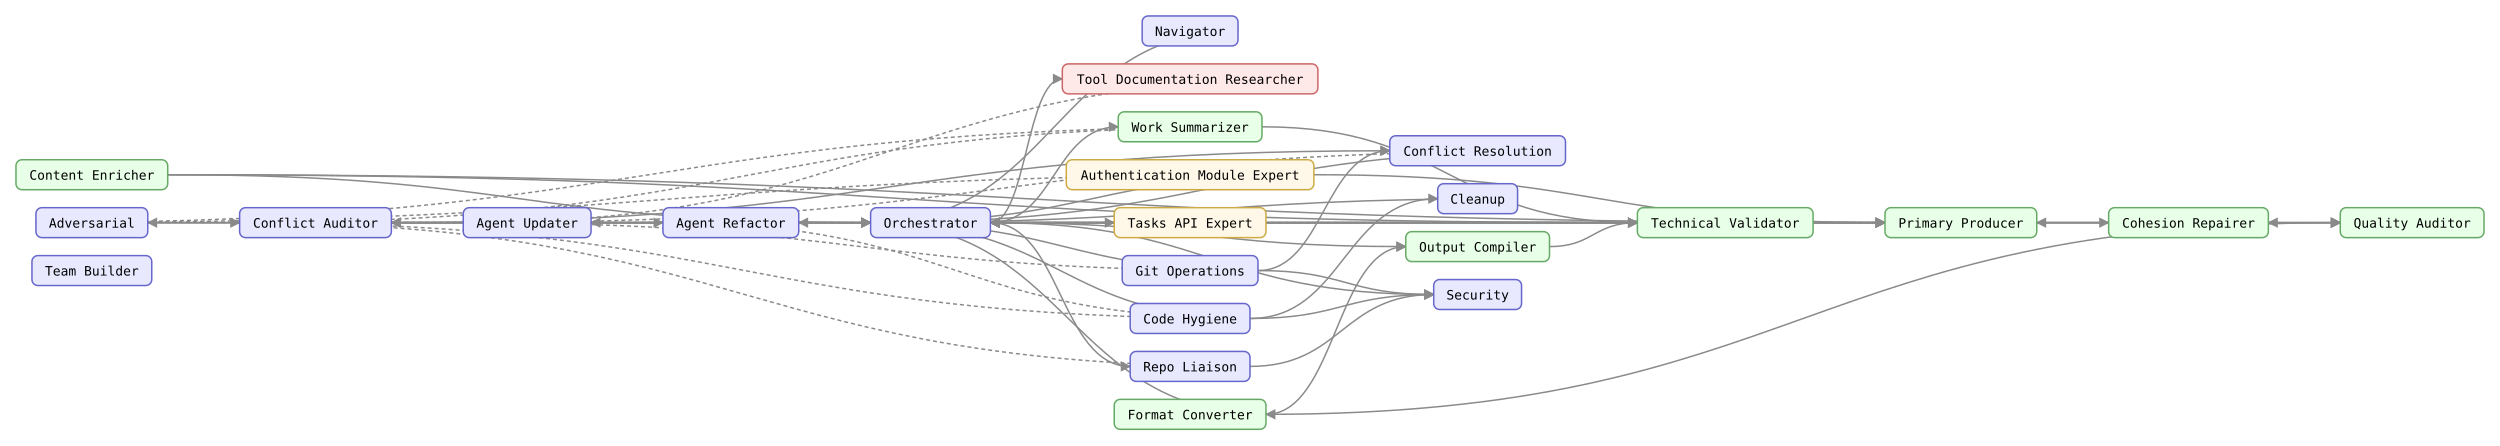
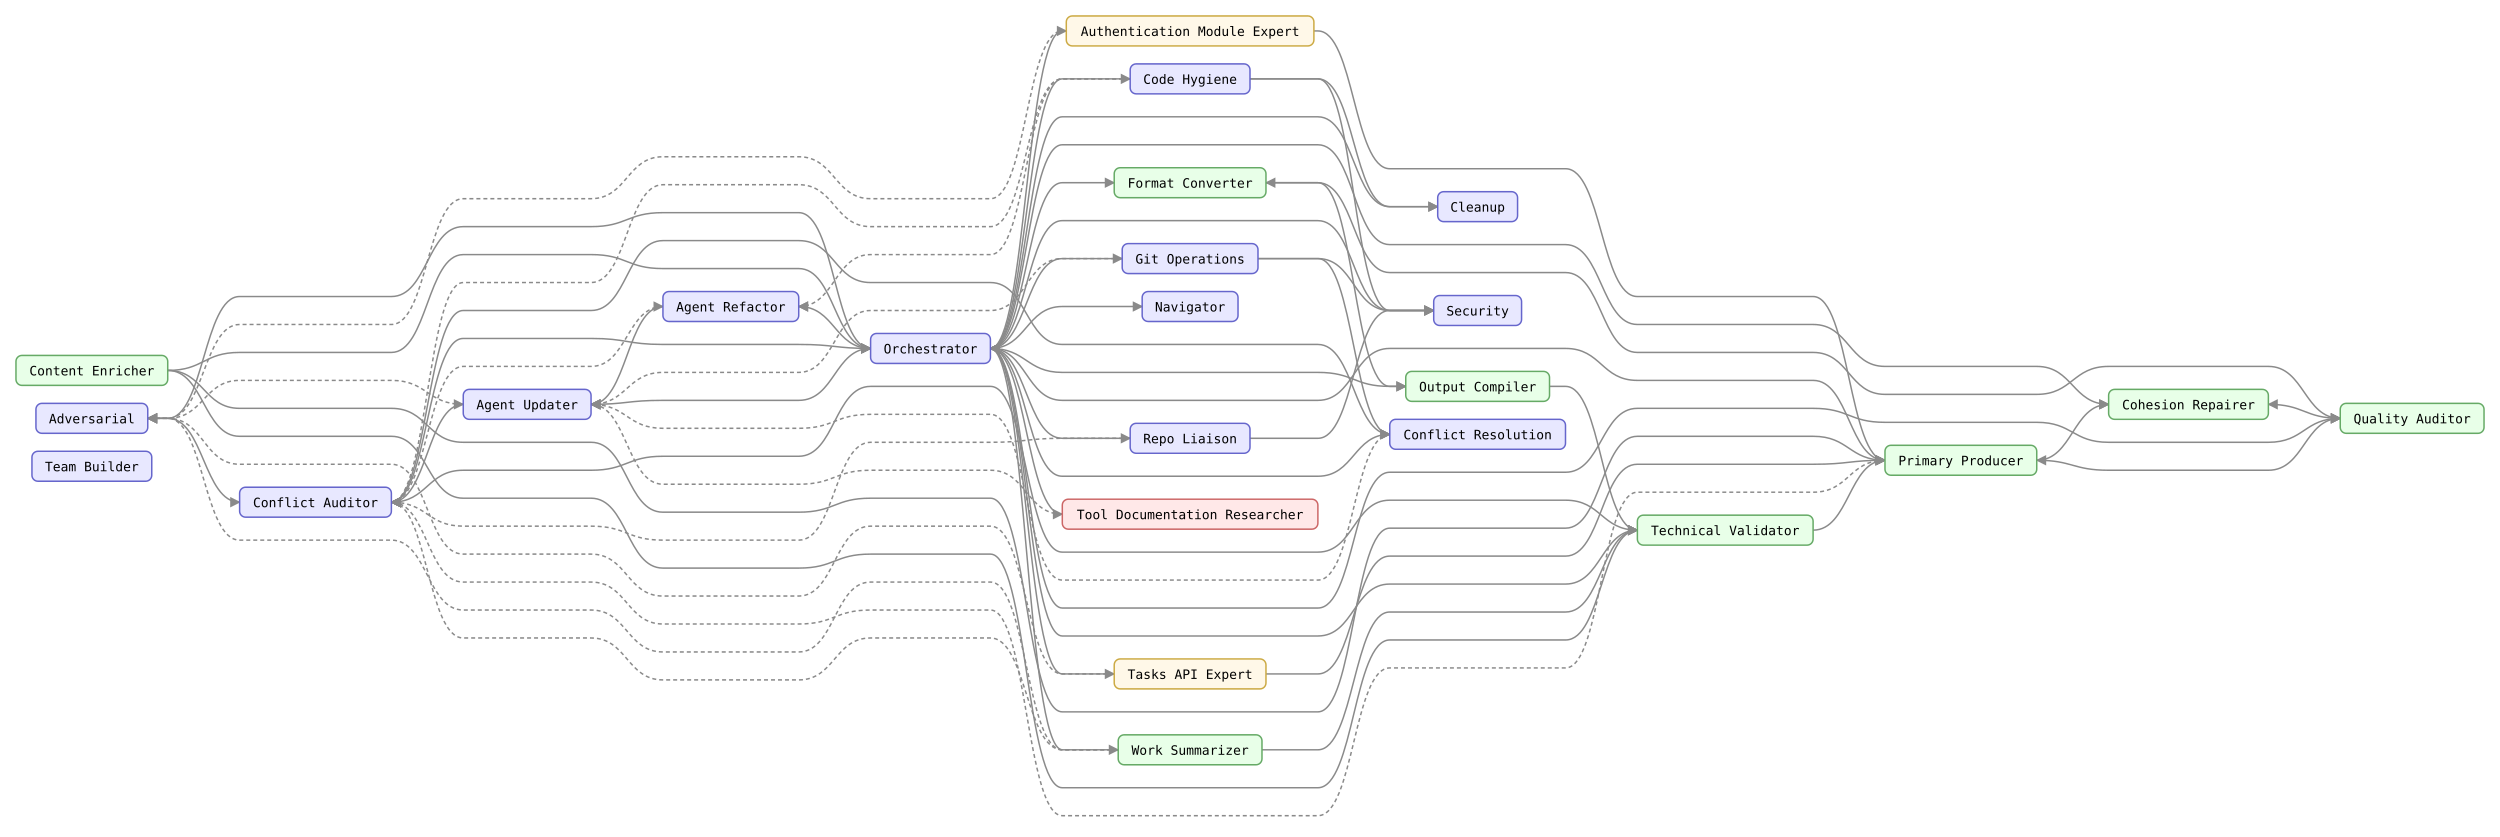
- <svg xmlns="http://www.w3.org/2000/svg" viewBox="0 0 2504 446" width="2504" height="446" font-family="monospace">
+ <svg xmlns="http://www.w3.org/2000/svg" viewBox="0 0 2504 838" width="2504" height="838" font-family="monospace">
  <defs>
    <marker id="arrow" viewBox="0 0 10 10" refX="9" refY="5" markerWidth="7" markerHeight="7" orient="auto-start-reverse">
      <polygon points="0,0 10,5 0,10" fill="#8a8a8a" />
    </marker>
  </defs>
-   <path d="M148,223 C194,223 194,223 240,223" fill="none" stroke="#8a8a8a" stroke-width="1.5" marker-end="url(#arrow)" />
-   <path d="M148,223 C510,223 510,223 872,223" fill="none" stroke="#8a8a8a" stroke-width="1.5" marker-start="url(#arrow)" marker-end="url(#arrow)" />
-   <path d="M800,223 C520,223 520,223 240,223" fill="none" stroke="#8a8a8a" stroke-width="1.5" stroke-dasharray="4,3" marker-end="url(#arrow)" />
-   <path d="M800,223 C836,223 836,223 872,223" fill="none" stroke="#8a8a8a" stroke-width="1.5" marker-start="url(#arrow)" marker-end="url(#arrow)" />
-   <path d="M592,223 C314,223 314,223 36,223" fill="none" stroke="#8a8a8a" stroke-width="1.5" stroke-dasharray="4,3" marker-end="url(#arrow)" />
-   <path d="M592,223 C628,223 628,223 664,223" fill="none" stroke="#8a8a8a" stroke-width="1.5" marker-end="url(#arrow)" />
-   <path d="M592,223 C416,223 416,223 240,223" fill="none" stroke="#8a8a8a" stroke-width="1.5" marker-start="url(#arrow)" marker-end="url(#arrow)" />
-   <path d="M592,223 C732,223 732,223 872,223" fill="none" stroke="#8a8a8a" stroke-width="1.5" marker-start="url(#arrow)" marker-end="url(#arrow)" />
-   <path d="M1316,175 C676,175 676,223 36,223" fill="none" stroke="#8a8a8a" stroke-width="1.5" stroke-dasharray="4,3" marker-end="url(#arrow)" />
-   <path d="M1316,175 C1094,175 1094,223 872,223" fill="none" stroke="#8a8a8a" stroke-width="1.5" marker-start="url(#arrow)" marker-end="url(#arrow)" />
-   <path d="M1316,175 C1602,175 1602,223 1888,223" fill="none" stroke="#8a8a8a" stroke-width="1.5" marker-end="url(#arrow)" />
-   <path d="M1520,199 C1196,199 1196,223 872,223" fill="none" stroke="#8a8a8a" stroke-width="1.5" marker-start="url(#arrow)" marker-end="url(#arrow)" />
-   <path d="M1252,319 C958,319 958,223 664,223" fill="none" stroke="#8a8a8a" stroke-width="1.5" stroke-dasharray="4,3" marker-end="url(#arrow)" />
-   <path d="M1252,319 C1346,319 1346,199 1440,199" fill="none" stroke="#8a8a8a" stroke-width="1.5" marker-end="url(#arrow)" />
-   <path d="M1252,319 C746,319 746,223 240,223" fill="none" stroke="#8a8a8a" stroke-width="1.5" stroke-dasharray="4,3" marker-end="url(#arrow)" />
-   <path d="M1252,319 C1062,319 1062,223 872,223" fill="none" stroke="#8a8a8a" stroke-width="1.5" marker-start="url(#arrow)" marker-end="url(#arrow)" />
-   <path d="M1252,319 C1344,319 1344,295 1436,295" fill="none" stroke="#8a8a8a" stroke-width="1.5" marker-end="url(#arrow)" />
-   <path d="M2272,223 C1572,223 1572,223 872,223" fill="none" stroke="#8a8a8a" stroke-width="1.5" marker-start="url(#arrow)" marker-end="url(#arrow)" />
-   <path d="M2272,223 C2308,223 2308,223 2344,223" fill="none" stroke="#8a8a8a" stroke-width="1.5" marker-start="url(#arrow)" marker-end="url(#arrow)" />
-   <path d="M392,223 C892,223 892,151 1392,151" fill="none" stroke="#8a8a8a" stroke-width="1.5" marker-end="url(#arrow)" />
-   <path d="M392,223 C632,223 632,223 872,223" fill="none" stroke="#8a8a8a" stroke-width="1.5" marker-start="url(#arrow)" marker-end="url(#arrow)" />
-   <path d="M392,223 C1016,223 1016,223 1640,223" fill="none" stroke="#8a8a8a" stroke-width="1.5" marker-start="url(#arrow)" marker-end="url(#arrow)" />
-   <path d="M1568,151 C1016,151 1016,223 464,223" fill="none" stroke="#8a8a8a" stroke-width="1.5" stroke-dasharray="4,3" marker-end="url(#arrow)" />
-   <path d="M1568,151 C1220,151 1220,223 872,223" fill="none" stroke="#8a8a8a" stroke-width="1.5" marker-start="url(#arrow)" marker-end="url(#arrow)" />
-   <path d="M168,175 C520,175 520,223 872,223" fill="none" stroke="#8a8a8a" stroke-width="1.5" marker-end="url(#arrow)" />
-   <path d="M168,175 C1028,175 1028,223 1888,223" fill="none" stroke="#8a8a8a" stroke-width="1.5" marker-end="url(#arrow)" />
-   <path d="M168,175 C904,175 904,223 1640,223" fill="none" stroke="#8a8a8a" stroke-width="1.5" marker-end="url(#arrow)" />
-   <path d="M1268,415 C1070,415 1070,223 872,223" fill="none" stroke="#8a8a8a" stroke-width="1.5" marker-start="url(#arrow)" marker-end="url(#arrow)" />
-   <path d="M1268,415 C1338,415 1338,247 1408,247" fill="none" stroke="#8a8a8a" stroke-width="1.5" marker-start="url(#arrow)" marker-end="url(#arrow)" />
-   <path d="M1268,415 C1806,415 1806,223 2344,223" fill="none" stroke="#8a8a8a" stroke-width="1.5" marker-end="url(#arrow)" />
-   <path d="M1260,271 C862,271 862,223 464,223" fill="none" stroke="#8a8a8a" stroke-width="1.5" stroke-dasharray="4,3" marker-end="url(#arrow)" />
-   <path d="M1260,271 C1326,271 1326,151 1392,151" fill="none" stroke="#8a8a8a" stroke-width="1.5" marker-end="url(#arrow)" />
-   <path d="M1260,271 C1066,271 1066,223 872,223" fill="none" stroke="#8a8a8a" stroke-width="1.5" marker-start="url(#arrow)" marker-end="url(#arrow)" />
-   <path d="M1260,271 C1348,271 1348,295 1436,295" fill="none" stroke="#8a8a8a" stroke-width="1.5" marker-end="url(#arrow)" />
-   <path d="M1240,31 C1056,31 1056,223 872,223" fill="none" stroke="#8a8a8a" stroke-width="1.5" marker-start="url(#arrow)" marker-end="url(#arrow)" />
-   <path d="M992,223 C1200,223 1200,247 1408,247" fill="none" stroke="#8a8a8a" stroke-width="1.5" marker-start="url(#arrow)" marker-end="url(#arrow)" />
-   <path d="M992,223 C1440,223 1440,223 1888,223" fill="none" stroke="#8a8a8a" stroke-width="1.5" marker-start="url(#arrow)" marker-end="url(#arrow)" />
-   <path d="M992,223 C1668,223 1668,223 2344,223" fill="none" stroke="#8a8a8a" stroke-width="1.5" marker-start="url(#arrow)" marker-end="url(#arrow)" />
-   <path d="M992,223 C1062,223 1062,367 1132,367" fill="none" stroke="#8a8a8a" stroke-width="1.5" marker-start="url(#arrow)" marker-end="url(#arrow)" />
-   <path d="M992,223 C1214,223 1214,295 1436,295" fill="none" stroke="#8a8a8a" stroke-width="1.5" marker-start="url(#arrow)" marker-end="url(#arrow)" />
-   <path d="M992,223 C1054,223 1054,223 1116,223" fill="none" stroke="#8a8a8a" stroke-width="1.5" marker-start="url(#arrow)" marker-end="url(#arrow)" />
-   <path d="M992,223 C1316,223 1316,223 1640,223" fill="none" stroke="#8a8a8a" stroke-width="1.5" marker-start="url(#arrow)" marker-end="url(#arrow)" />
-   <path d="M992,223 C1028,223 1028,79 1064,79" fill="none" stroke="#8a8a8a" stroke-width="1.5" marker-start="url(#arrow)" marker-end="url(#arrow)" />
-   <path d="M992,223 C1056,223 1056,127 1120,127" fill="none" stroke="#8a8a8a" stroke-width="1.5" marker-start="url(#arrow)" marker-end="url(#arrow)" />
-   <path d="M1552,247 C1596,247 1596,223 1640,223" fill="none" stroke="#8a8a8a" stroke-width="1.5" marker-end="url(#arrow)" />
-   <path d="M2040,223 C2076,223 2076,223 2112,223" fill="none" stroke="#8a8a8a" stroke-width="1.5" marker-end="url(#arrow)" />
-   <path d="M2040,223 C1140,223 1140,223 240,223" fill="none" stroke="#8a8a8a" stroke-width="1.5" stroke-dasharray="4,3" marker-end="url(#arrow)" />
-   <path d="M2040,223 C2192,223 2192,223 2344,223" fill="none" stroke="#8a8a8a" stroke-width="1.5" marker-start="url(#arrow)" marker-end="url(#arrow)" />
-   <path d="M1252,367 C746,367 746,223 240,223" fill="none" stroke="#8a8a8a" stroke-width="1.5" stroke-dasharray="4,3" marker-end="url(#arrow)" />
-   <path d="M1252,367 C1344,367 1344,295 1436,295" fill="none" stroke="#8a8a8a" stroke-width="1.5" marker-end="url(#arrow)" />
-   <path d="M1268,223 C652,223 652,223 36,223" fill="none" stroke="#8a8a8a" stroke-width="1.5" stroke-dasharray="4,3" marker-end="url(#arrow)" />
-   <path d="M1268,223 C1578,223 1578,223 1888,223" fill="none" stroke="#8a8a8a" stroke-width="1.5" marker-end="url(#arrow)" />
-   <path d="M1816,223 C1852,223 1852,223 1888,223" fill="none" stroke="#8a8a8a" stroke-width="1.5" marker-end="url(#arrow)" />
-   <path d="M1320,79 C892,79 892,223 464,223" fill="none" stroke="#8a8a8a" stroke-width="1.5" stroke-dasharray="4,3" marker-end="url(#arrow)" />
-   <path d="M1264,127 C650,127 650,223 36,223" fill="none" stroke="#8a8a8a" stroke-width="1.5" stroke-dasharray="4,3" marker-end="url(#arrow)" />
-   <path d="M1264,127 C752,127 752,223 240,223" fill="none" stroke="#8a8a8a" stroke-width="1.5" stroke-dasharray="4,3" marker-end="url(#arrow)" />
-   <path d="M1264,127 C1452,127 1452,223 1640,223" fill="none" stroke="#8a8a8a" stroke-width="1.5" marker-end="url(#arrow)" />
-   <rect x="36" y="208" width="112" height="30" rx="6" fill="#e8e8ff" stroke="#6666cc" stroke-width="1.5" />
-   <text x="92" y="228" font-size="13" text-anchor="middle" fill="#000000">Adversarial</text>
-   <rect x="664" y="208" width="136" height="30" rx="6" fill="#e8e8ff" stroke="#6666cc" stroke-width="1.5" />
-   <text x="732" y="228" font-size="13" text-anchor="middle" fill="#000000">Agent Refactor</text>
-   <rect x="464" y="208" width="128" height="30" rx="6" fill="#e8e8ff" stroke="#6666cc" stroke-width="1.5" />
-   <text x="528" y="228" font-size="13" text-anchor="middle" fill="#000000">Agent Updater</text>
-   <rect x="1068" y="160" width="248" height="30" rx="6" fill="#fff8e8" stroke="#ccaa44" stroke-width="1.5" />
-   <text x="1192" y="180" font-size="13" text-anchor="middle" fill="#000000">Authentication Module Expert</text>
-   <rect x="1440" y="184" width="80" height="30" rx="6" fill="#e8e8ff" stroke="#6666cc" stroke-width="1.5" />
-   <text x="1480" y="204" font-size="13" text-anchor="middle" fill="#000000">Cleanup</text>
-   <rect x="1132" y="304" width="120" height="30" rx="6" fill="#e8e8ff" stroke="#6666cc" stroke-width="1.5" />
-   <text x="1192" y="324" font-size="13" text-anchor="middle" fill="#000000">Code Hygiene</text>
-   <rect x="2112" y="208" width="160" height="30" rx="6" fill="#e8ffe8" stroke="#66aa66" stroke-width="1.5" />
-   <text x="2192" y="228" font-size="13" text-anchor="middle" fill="#000000">Cohesion Repairer</text>
-   <rect x="240" y="208" width="152" height="30" rx="6" fill="#e8e8ff" stroke="#6666cc" stroke-width="1.5" />
-   <text x="316" y="228" font-size="13" text-anchor="middle" fill="#000000">Conflict Auditor</text>
-   <rect x="1392" y="136" width="176" height="30" rx="6" fill="#e8e8ff" stroke="#6666cc" stroke-width="1.5" />
-   <text x="1480" y="156" font-size="13" text-anchor="middle" fill="#000000">Conflict Resolution</text>
-   <rect x="16" y="160" width="152" height="30" rx="6" fill="#e8ffe8" stroke="#66aa66" stroke-width="1.5" />
-   <text x="92" y="180" font-size="13" text-anchor="middle" fill="#000000">Content Enricher</text>
-   <rect x="1116" y="400" width="152" height="30" rx="6" fill="#e8ffe8" stroke="#66aa66" stroke-width="1.5" />
-   <text x="1192" y="420" font-size="13" text-anchor="middle" fill="#000000">Format Converter</text>
-   <rect x="1124" y="256" width="136" height="30" rx="6" fill="#e8e8ff" stroke="#6666cc" stroke-width="1.5" />
-   <text x="1192" y="276" font-size="13" text-anchor="middle" fill="#000000">Git Operations</text>
-   <rect x="1144" y="16" width="96" height="30" rx="6" fill="#e8e8ff" stroke="#6666cc" stroke-width="1.5" />
-   <text x="1192" y="36" font-size="13" text-anchor="middle" fill="#000000">Navigator</text>
-   <rect x="872" y="208" width="120" height="30" rx="6" fill="#e8e8ff" stroke="#6666cc" stroke-width="1.5" />
-   <text x="932" y="228" font-size="13" text-anchor="middle" fill="#000000">Orchestrator</text>
-   <rect x="1408" y="232" width="144" height="30" rx="6" fill="#e8ffe8" stroke="#66aa66" stroke-width="1.5" />
-   <text x="1480" y="252" font-size="13" text-anchor="middle" fill="#000000">Output Compiler</text>
-   <rect x="1888" y="208" width="152" height="30" rx="6" fill="#e8ffe8" stroke="#66aa66" stroke-width="1.5" />
-   <text x="1964" y="228" font-size="13" text-anchor="middle" fill="#000000">Primary Producer</text>
-   <rect x="2344" y="208" width="144" height="30" rx="6" fill="#e8ffe8" stroke="#66aa66" stroke-width="1.5" />
-   <text x="2416" y="228" font-size="13" text-anchor="middle" fill="#000000">Quality Auditor</text>
-   <rect x="1132" y="352" width="120" height="30" rx="6" fill="#e8e8ff" stroke="#6666cc" stroke-width="1.5" />
-   <text x="1192" y="372" font-size="13" text-anchor="middle" fill="#000000">Repo Liaison</text>
-   <rect x="1436" y="280" width="88" height="30" rx="6" fill="#e8e8ff" stroke="#6666cc" stroke-width="1.5" />
-   <text x="1480" y="300" font-size="13" text-anchor="middle" fill="#000000">Security</text>
-   <rect x="1116" y="208" width="152" height="30" rx="6" fill="#fff8e8" stroke="#ccaa44" stroke-width="1.5" />
-   <text x="1192" y="228" font-size="13" text-anchor="middle" fill="#000000">Tasks API Expert</text>
-   <rect x="32" y="256" width="120" height="30" rx="6" fill="#e8e8ff" stroke="#6666cc" stroke-width="1.5" />
-   <text x="92" y="276" font-size="13" text-anchor="middle" fill="#000000">Team Builder</text>
-   <rect x="1640" y="208" width="176" height="30" rx="6" fill="#e8ffe8" stroke="#66aa66" stroke-width="1.5" />
-   <text x="1728" y="228" font-size="13" text-anchor="middle" fill="#000000">Technical Validator</text>
-   <rect x="1064" y="64" width="256" height="30" rx="6" fill="#ffe8e8" stroke="#cc6666" stroke-width="1.5" />
-   <text x="1192" y="84" font-size="13" text-anchor="middle" fill="#000000">Tool Documentation Researcher</text>
-   <rect x="1120" y="112" width="144" height="30" rx="6" fill="#e8ffe8" stroke="#66aa66" stroke-width="1.5" />
-   <text x="1192" y="132" font-size="13" text-anchor="middle" fill="#000000">Work Summarizer</text>
+   <path d="M148,419 L168,419 C204,419 204,503 240,503" fill="none" stroke="#8a8a8a" stroke-width="1.5" marker-end="url(#arrow)" />
+   <path d="M148,419 L168,419 C204,419 204,297 240,297 L392,297 C428,297 428,227 464,227 L592,227 C628,227 628,213 664,213 L800,213 C836,213 836,349 872,349" fill="none" stroke="#8a8a8a" stroke-width="1.5" marker-start="url(#arrow)" marker-end="url(#arrow)" />
+   <path d="M664,307 C628,307 628,367 592,367 L464,367 C428,367 428,503 392,503" fill="none" stroke="#8a8a8a" stroke-width="1.5" stroke-dasharray="4,3" marker-end="url(#arrow)" />
+   <path d="M800,307 C836,307 836,349 872,349" fill="none" stroke="#8a8a8a" stroke-width="1.5" marker-start="url(#arrow)" marker-end="url(#arrow)" />
+   <path d="M464,405 C428,405 428,381 392,381 L240,381 C204,381 204,419 168,419 L148,419" fill="none" stroke="#8a8a8a" stroke-width="1.5" stroke-dasharray="4,3" marker-end="url(#arrow)" />
+   <path d="M592,405 C628,405 628,307 664,307" fill="none" stroke="#8a8a8a" stroke-width="1.5" marker-end="url(#arrow)" />
+   <path d="M464,405 C428,405 428,503 392,503" fill="none" stroke="#8a8a8a" stroke-width="1.5" marker-start="url(#arrow)" marker-end="url(#arrow)" />
+   <path d="M592,405 C628,405 628,401 664,401 L800,401 C836,401 836,349 872,349" fill="none" stroke="#8a8a8a" stroke-width="1.5" marker-start="url(#arrow)" marker-end="url(#arrow)" />
+   <path d="M1068,31 L1064,31 C1028,31 1028,199 992,199 L872,199 C836,199 836,157 800,157 L664,157 C628,157 628,199 592,199 L464,199 C428,199 428,325 392,325 L240,325 C204,325 204,419 168,419 L148,419" fill="none" stroke="#8a8a8a" stroke-width="1.5" stroke-dasharray="4,3" marker-end="url(#arrow)" />
+   <path d="M1068,31 L1064,31 C1028,31 1028,349 992,349" fill="none" stroke="#8a8a8a" stroke-width="1.5" marker-start="url(#arrow)" marker-end="url(#arrow)" />
+   <path d="M1316,31 L1320,31 C1356,31 1356,169 1392,169 L1568,169 C1604,169 1604,297 1640,297 L1816,297 C1852,297 1852,461 1888,461" fill="none" stroke="#8a8a8a" stroke-width="1.5" marker-end="url(#arrow)" />
+   <path d="M1440,207 L1392,207 C1356,207 1356,117 1320,117 L1064,117 C1028,117 1028,349 992,349" fill="none" stroke="#8a8a8a" stroke-width="1.5" marker-start="url(#arrow)" marker-end="url(#arrow)" />
+   <path d="M1132,79 L1064,79 C1028,79 1028,255 992,255 L872,255 C836,255 836,307 800,307" fill="none" stroke="#8a8a8a" stroke-width="1.5" stroke-dasharray="4,3" marker-end="url(#arrow)" />
+   <path d="M1252,79 L1320,79 C1356,79 1356,207 1392,207 L1440,207" fill="none" stroke="#8a8a8a" stroke-width="1.5" marker-end="url(#arrow)" />
+   <path d="M1132,79 L1064,79 C1028,79 1028,227 992,227 L872,227 C836,227 836,185 800,185 L664,185 C628,185 628,283 592,283 L464,283 C428,283 428,503 392,503" fill="none" stroke="#8a8a8a" stroke-width="1.5" stroke-dasharray="4,3" marker-end="url(#arrow)" />
+   <path d="M1132,79 L1064,79 C1028,79 1028,349 992,349" fill="none" stroke="#8a8a8a" stroke-width="1.5" marker-start="url(#arrow)" marker-end="url(#arrow)" />
+   <path d="M1252,79 L1320,79 C1356,79 1356,311 1392,311 L1436,311" fill="none" stroke="#8a8a8a" stroke-width="1.5" marker-end="url(#arrow)" />
+   <path d="M2112,405 C2076,405 2076,367 2040,367 L1888,367 C1852,367 1852,325 1816,325 L1640,325 C1604,325 1604,245 1568,245 L1392,245 C1356,245 1356,145 1320,145 L1064,145 C1028,145 1028,349 992,349" fill="none" stroke="#8a8a8a" stroke-width="1.5" marker-start="url(#arrow)" marker-end="url(#arrow)" />
+   <path d="M2272,405 C2308,405 2308,419 2344,419" fill="none" stroke="#8a8a8a" stroke-width="1.5" marker-start="url(#arrow)" marker-end="url(#arrow)" />
+   <path d="M392,503 C428,503 428,311 464,311 L592,311 C628,311 628,241 664,241 L800,241 C836,241 836,283 872,283 L992,283 C1028,283 1028,345 1064,345 L1320,345 C1356,345 1356,435 1392,435" fill="none" stroke="#8a8a8a" stroke-width="1.5" marker-end="url(#arrow)" />
+   <path d="M392,503 C428,503 428,339 464,339 L592,339 C628,339 628,345 664,345 L800,345 C836,345 836,349 872,349" fill="none" stroke="#8a8a8a" stroke-width="1.5" marker-start="url(#arrow)" marker-end="url(#arrow)" />
+   <path d="M392,503 C428,503 428,471 464,471 L592,471 C628,471 628,457 664,457 L800,457 C836,457 836,387 872,387 L992,387 C1028,387 1028,553 1064,553 L1320,553 C1356,553 1356,501 1392,501 L1568,501 C1604,501 1604,531 1640,531" fill="none" stroke="#8a8a8a" stroke-width="1.5" marker-start="url(#arrow)" marker-end="url(#arrow)" />
+   <path d="M1392,435 C1356,435 1356,581 1320,581 L1064,581 C1028,581 1028,415 992,415 L872,415 C836,415 836,429 800,429 L664,429 C628,429 628,405 592,405" fill="none" stroke="#8a8a8a" stroke-width="1.5" stroke-dasharray="4,3" marker-end="url(#arrow)" />
+   <path d="M1392,435 C1356,435 1356,477 1320,477 L1064,477 C1028,477 1028,349 992,349" fill="none" stroke="#8a8a8a" stroke-width="1.5" marker-start="url(#arrow)" marker-end="url(#arrow)" />
+   <path d="M168,371 C204,371 204,353 240,353 L392,353 C428,353 428,255 464,255 L592,255 C628,255 628,269 664,269 L800,269 C836,269 836,349 872,349" fill="none" stroke="#8a8a8a" stroke-width="1.5" marker-end="url(#arrow)" />
+   <path d="M168,371 C204,371 204,409 240,409 L392,409 C428,409 428,443 464,443 L592,443 C628,443 628,513 664,513 L800,513 C836,513 836,499 872,499 L992,499 C1028,499 1028,713 1064,713 L1320,713 C1356,713 1356,529 1392,529 L1568,529 C1604,529 1604,437 1640,437 L1816,437 C1852,437 1852,461 1888,461" fill="none" stroke="#8a8a8a" stroke-width="1.5" marker-end="url(#arrow)" />
+   <path d="M168,371 C204,371 204,437 240,437 L392,437 C428,437 428,499 464,499 L592,499 C628,499 628,569 664,569 L800,569 C836,569 836,555 872,555 L992,555 C1028,555 1028,789 1064,789 L1320,789 C1356,789 1356,641 1392,641 L1568,641 C1604,641 1604,531 1640,531" fill="none" stroke="#8a8a8a" stroke-width="1.5" marker-end="url(#arrow)" />
+   <path d="M1116,183 L1064,183 C1028,183 1028,349 992,349" fill="none" stroke="#8a8a8a" stroke-width="1.5" marker-start="url(#arrow)" marker-end="url(#arrow)" />
+   <path d="M1268,183 L1320,183 C1356,183 1356,387 1392,387 L1408,387" fill="none" stroke="#8a8a8a" stroke-width="1.5" marker-start="url(#arrow)" marker-end="url(#arrow)" />
+   <path d="M1268,183 L1320,183 C1356,183 1356,273 1392,273 L1568,273 C1604,273 1604,353 1640,353 L1816,353 C1852,353 1852,395 1888,395 L2040,395 C2076,395 2076,367 2112,367 L2272,367 C2308,367 2308,419 2344,419" fill="none" stroke="#8a8a8a" stroke-width="1.5" marker-end="url(#arrow)" />
+   <path d="M1124,259 L1064,259 C1028,259 1028,311 992,311 L872,311 C836,311 836,373 800,373 L664,373 C628,373 628,405 592,405" fill="none" stroke="#8a8a8a" stroke-width="1.5" stroke-dasharray="4,3" marker-end="url(#arrow)" />
+   <path d="M1260,259 L1320,259 C1356,259 1356,435 1392,435" fill="none" stroke="#8a8a8a" stroke-width="1.5" marker-end="url(#arrow)" />
+   <path d="M1124,259 L1064,259 C1028,259 1028,349 992,349" fill="none" stroke="#8a8a8a" stroke-width="1.5" marker-start="url(#arrow)" marker-end="url(#arrow)" />
+   <path d="M1260,259 L1320,259 C1356,259 1356,311 1392,311 L1436,311" fill="none" stroke="#8a8a8a" stroke-width="1.5" marker-end="url(#arrow)" />
+   <path d="M1144,307 L1064,307 C1028,307 1028,349 992,349" fill="none" stroke="#8a8a8a" stroke-width="1.5" marker-start="url(#arrow)" marker-end="url(#arrow)" />
+   <path d="M992,349 C1028,349 1028,373 1064,373 L1320,373 C1356,373 1356,387 1392,387 L1408,387" fill="none" stroke="#8a8a8a" stroke-width="1.5" marker-start="url(#arrow)" marker-end="url(#arrow)" />
+   <path d="M992,349 C1028,349 1028,401 1064,401 L1320,401 C1356,401 1356,349 1392,349 L1568,349 C1604,349 1604,381 1640,381 L1816,381 C1852,381 1852,461 1888,461" fill="none" stroke="#8a8a8a" stroke-width="1.5" marker-start="url(#arrow)" marker-end="url(#arrow)" />
+   <path d="M992,349 C1028,349 1028,609 1064,609 L1320,609 C1356,609 1356,473 1392,473 L1568,473 C1604,473 1604,409 1640,409 L1816,409 C1852,409 1852,423 1888,423 L2040,423 C2076,423 2076,443 2112,443 L2272,443 C2308,443 2308,419 2344,419" fill="none" stroke="#8a8a8a" stroke-width="1.5" marker-start="url(#arrow)" marker-end="url(#arrow)" />
+   <path d="M992,349 C1028,349 1028,439 1064,439 L1132,439" fill="none" stroke="#8a8a8a" stroke-width="1.5" marker-start="url(#arrow)" marker-end="url(#arrow)" />
+   <path d="M992,349 C1028,349 1028,221 1064,221 L1320,221 C1356,221 1356,311 1392,311 L1436,311" fill="none" stroke="#8a8a8a" stroke-width="1.5" marker-start="url(#arrow)" marker-end="url(#arrow)" />
+   <path d="M992,349 C1028,349 1028,675 1064,675 L1116,675" fill="none" stroke="#8a8a8a" stroke-width="1.5" marker-start="url(#arrow)" marker-end="url(#arrow)" />
+   <path d="M992,349 C1028,349 1028,637 1064,637 L1320,637 C1356,637 1356,585 1392,585 L1568,585 C1604,585 1604,531 1640,531" fill="none" stroke="#8a8a8a" stroke-width="1.5" marker-start="url(#arrow)" marker-end="url(#arrow)" />
+   <path d="M992,349 C1028,349 1028,515 1064,515" fill="none" stroke="#8a8a8a" stroke-width="1.5" marker-start="url(#arrow)" marker-end="url(#arrow)" />
+   <path d="M992,349 C1028,349 1028,751 1064,751 L1120,751" fill="none" stroke="#8a8a8a" stroke-width="1.5" marker-start="url(#arrow)" marker-end="url(#arrow)" />
+   <path d="M1552,387 L1568,387 C1604,387 1604,531 1640,531" fill="none" stroke="#8a8a8a" stroke-width="1.5" marker-end="url(#arrow)" />
+   <path d="M2040,461 C2076,461 2076,405 2112,405" fill="none" stroke="#8a8a8a" stroke-width="1.5" marker-end="url(#arrow)" />
+   <path d="M1888,461 C1852,461 1852,493 1816,493 L1640,493 C1604,493 1604,669 1568,669 L1392,669 C1356,669 1356,817 1320,817 L1064,817 C1028,817 1028,611 992,611 L872,611 C836,611 836,625 800,625 L664,625 C628,625 628,583 592,583 L464,583 C428,583 428,503 392,503" fill="none" stroke="#8a8a8a" stroke-width="1.5" stroke-dasharray="4,3" marker-end="url(#arrow)" />
+   <path d="M2040,461 C2076,461 2076,471 2112,471 L2272,471 C2308,471 2308,419 2344,419" fill="none" stroke="#8a8a8a" stroke-width="1.5" marker-start="url(#arrow)" marker-end="url(#arrow)" />
+   <path d="M1132,439 L1064,439 C1028,439 1028,443 992,443 L872,443 C836,443 836,541 800,541 L664,541 C628,541 628,527 592,527 L464,527 C428,527 428,503 392,503" fill="none" stroke="#8a8a8a" stroke-width="1.5" stroke-dasharray="4,3" marker-end="url(#arrow)" />
+   <path d="M1252,439 L1320,439 C1356,439 1356,311 1392,311 L1436,311" fill="none" stroke="#8a8a8a" stroke-width="1.5" marker-end="url(#arrow)" />
+   <path d="M1116,675 L1064,675 C1028,675 1028,527 992,527 L872,527 C836,527 836,597 800,597 L664,597 C628,597 628,555 592,555 L464,555 C428,555 428,465 392,465 L240,465 C204,465 204,419 168,419 L148,419" fill="none" stroke="#8a8a8a" stroke-width="1.5" stroke-dasharray="4,3" marker-end="url(#arrow)" />
+   <path d="M1268,675 L1320,675 C1356,675 1356,557 1392,557 L1568,557 C1604,557 1604,465 1640,465 L1816,465 C1852,465 1852,461 1888,461" fill="none" stroke="#8a8a8a" stroke-width="1.5" marker-end="url(#arrow)" />
+   <path d="M1816,531 C1852,531 1852,461 1888,461" fill="none" stroke="#8a8a8a" stroke-width="1.5" marker-end="url(#arrow)" />
+   <path d="M1064,515 C1028,515 1028,471 992,471 L872,471 C836,471 836,485 800,485 L664,485 C628,485 628,405 592,405" fill="none" stroke="#8a8a8a" stroke-width="1.5" stroke-dasharray="4,3" marker-end="url(#arrow)" />
+   <path d="M1120,751 L1064,751 C1028,751 1028,583 992,583 L872,583 C836,583 836,653 800,653 L664,653 C628,653 628,611 592,611 L464,611 C428,611 428,541 392,541 L240,541 C204,541 204,419 168,419 L148,419" fill="none" stroke="#8a8a8a" stroke-width="1.5" stroke-dasharray="4,3" marker-end="url(#arrow)" />
+   <path d="M1120,751 L1064,751 C1028,751 1028,639 992,639 L872,639 C836,639 836,681 800,681 L664,681 C628,681 628,639 592,639 L464,639 C428,639 428,503 392,503" fill="none" stroke="#8a8a8a" stroke-width="1.5" stroke-dasharray="4,3" marker-end="url(#arrow)" />
+   <path d="M1264,751 L1320,751 C1356,751 1356,613 1392,613 L1568,613 C1604,613 1604,531 1640,531" fill="none" stroke="#8a8a8a" stroke-width="1.5" marker-end="url(#arrow)" />
+   <rect x="36" y="404" width="112" height="30" rx="6" fill="#e8e8ff" stroke="#6666cc" stroke-width="1.5" />
+   <text x="92" y="424" font-size="13" text-anchor="middle" fill="#000000">Adversarial</text>
+   <rect x="664" y="292" width="136" height="30" rx="6" fill="#e8e8ff" stroke="#6666cc" stroke-width="1.5" />
+   <text x="732" y="312" font-size="13" text-anchor="middle" fill="#000000">Agent Refactor</text>
+   <rect x="464" y="390" width="128" height="30" rx="6" fill="#e8e8ff" stroke="#6666cc" stroke-width="1.5" />
+   <text x="528" y="410" font-size="13" text-anchor="middle" fill="#000000">Agent Updater</text>
+   <rect x="1068" y="16" width="248" height="30" rx="6" fill="#fff8e8" stroke="#ccaa44" stroke-width="1.5" />
+   <text x="1192" y="36" font-size="13" text-anchor="middle" fill="#000000">Authentication Module Expert</text>
+   <rect x="1440" y="192" width="80" height="30" rx="6" fill="#e8e8ff" stroke="#6666cc" stroke-width="1.5" />
+   <text x="1480" y="212" font-size="13" text-anchor="middle" fill="#000000">Cleanup</text>
+   <rect x="1132" y="64" width="120" height="30" rx="6" fill="#e8e8ff" stroke="#6666cc" stroke-width="1.5" />
+   <text x="1192" y="84" font-size="13" text-anchor="middle" fill="#000000">Code Hygiene</text>
+   <rect x="2112" y="390" width="160" height="30" rx="6" fill="#e8ffe8" stroke="#66aa66" stroke-width="1.5" />
+   <text x="2192" y="410" font-size="13" text-anchor="middle" fill="#000000">Cohesion Repairer</text>
+   <rect x="240" y="488" width="152" height="30" rx="6" fill="#e8e8ff" stroke="#6666cc" stroke-width="1.5" />
+   <text x="316" y="508" font-size="13" text-anchor="middle" fill="#000000">Conflict Auditor</text>
+   <rect x="1392" y="420" width="176" height="30" rx="6" fill="#e8e8ff" stroke="#6666cc" stroke-width="1.5" />
+   <text x="1480" y="440" font-size="13" text-anchor="middle" fill="#000000">Conflict Resolution</text>
+   <rect x="16" y="356" width="152" height="30" rx="6" fill="#e8ffe8" stroke="#66aa66" stroke-width="1.5" />
+   <text x="92" y="376" font-size="13" text-anchor="middle" fill="#000000">Content Enricher</text>
+   <rect x="1116" y="168" width="152" height="30" rx="6" fill="#e8ffe8" stroke="#66aa66" stroke-width="1.5" />
+   <text x="1192" y="188" font-size="13" text-anchor="middle" fill="#000000">Format Converter</text>
+   <rect x="1124" y="244" width="136" height="30" rx="6" fill="#e8e8ff" stroke="#6666cc" stroke-width="1.5" />
+   <text x="1192" y="264" font-size="13" text-anchor="middle" fill="#000000">Git Operations</text>
+   <rect x="1144" y="292" width="96" height="30" rx="6" fill="#e8e8ff" stroke="#6666cc" stroke-width="1.5" />
+   <text x="1192" y="312" font-size="13" text-anchor="middle" fill="#000000">Navigator</text>
+   <rect x="872" y="334" width="120" height="30" rx="6" fill="#e8e8ff" stroke="#6666cc" stroke-width="1.5" />
+   <text x="932" y="354" font-size="13" text-anchor="middle" fill="#000000">Orchestrator</text>
+   <rect x="1408" y="372" width="144" height="30" rx="6" fill="#e8ffe8" stroke="#66aa66" stroke-width="1.5" />
+   <text x="1480" y="392" font-size="13" text-anchor="middle" fill="#000000">Output Compiler</text>
+   <rect x="1888" y="446" width="152" height="30" rx="6" fill="#e8ffe8" stroke="#66aa66" stroke-width="1.5" />
+   <text x="1964" y="466" font-size="13" text-anchor="middle" fill="#000000">Primary Producer</text>
+   <rect x="2344" y="404" width="144" height="30" rx="6" fill="#e8ffe8" stroke="#66aa66" stroke-width="1.5" />
+   <text x="2416" y="424" font-size="13" text-anchor="middle" fill="#000000">Quality Auditor</text>
+   <rect x="1132" y="424" width="120" height="30" rx="6" fill="#e8e8ff" stroke="#6666cc" stroke-width="1.5" />
+   <text x="1192" y="444" font-size="13" text-anchor="middle" fill="#000000">Repo Liaison</text>
+   <rect x="1436" y="296" width="88" height="30" rx="6" fill="#e8e8ff" stroke="#6666cc" stroke-width="1.5" />
+   <text x="1480" y="316" font-size="13" text-anchor="middle" fill="#000000">Security</text>
+   <rect x="1116" y="660" width="152" height="30" rx="6" fill="#fff8e8" stroke="#ccaa44" stroke-width="1.5" />
+   <text x="1192" y="680" font-size="13" text-anchor="middle" fill="#000000">Tasks API Expert</text>
+   <rect x="32" y="452" width="120" height="30" rx="6" fill="#e8e8ff" stroke="#6666cc" stroke-width="1.5" />
+   <text x="92" y="472" font-size="13" text-anchor="middle" fill="#000000">Team Builder</text>
+   <rect x="1640" y="516" width="176" height="30" rx="6" fill="#e8ffe8" stroke="#66aa66" stroke-width="1.5" />
+   <text x="1728" y="536" font-size="13" text-anchor="middle" fill="#000000">Technical Validator</text>
+   <rect x="1064" y="500" width="256" height="30" rx="6" fill="#ffe8e8" stroke="#cc6666" stroke-width="1.5" />
+   <text x="1192" y="520" font-size="13" text-anchor="middle" fill="#000000">Tool Documentation Researcher</text>
+   <rect x="1120" y="736" width="144" height="30" rx="6" fill="#e8ffe8" stroke="#66aa66" stroke-width="1.5" />
+   <text x="1192" y="756" font-size="13" text-anchor="middle" fill="#000000">Work Summarizer</text>
</svg>
